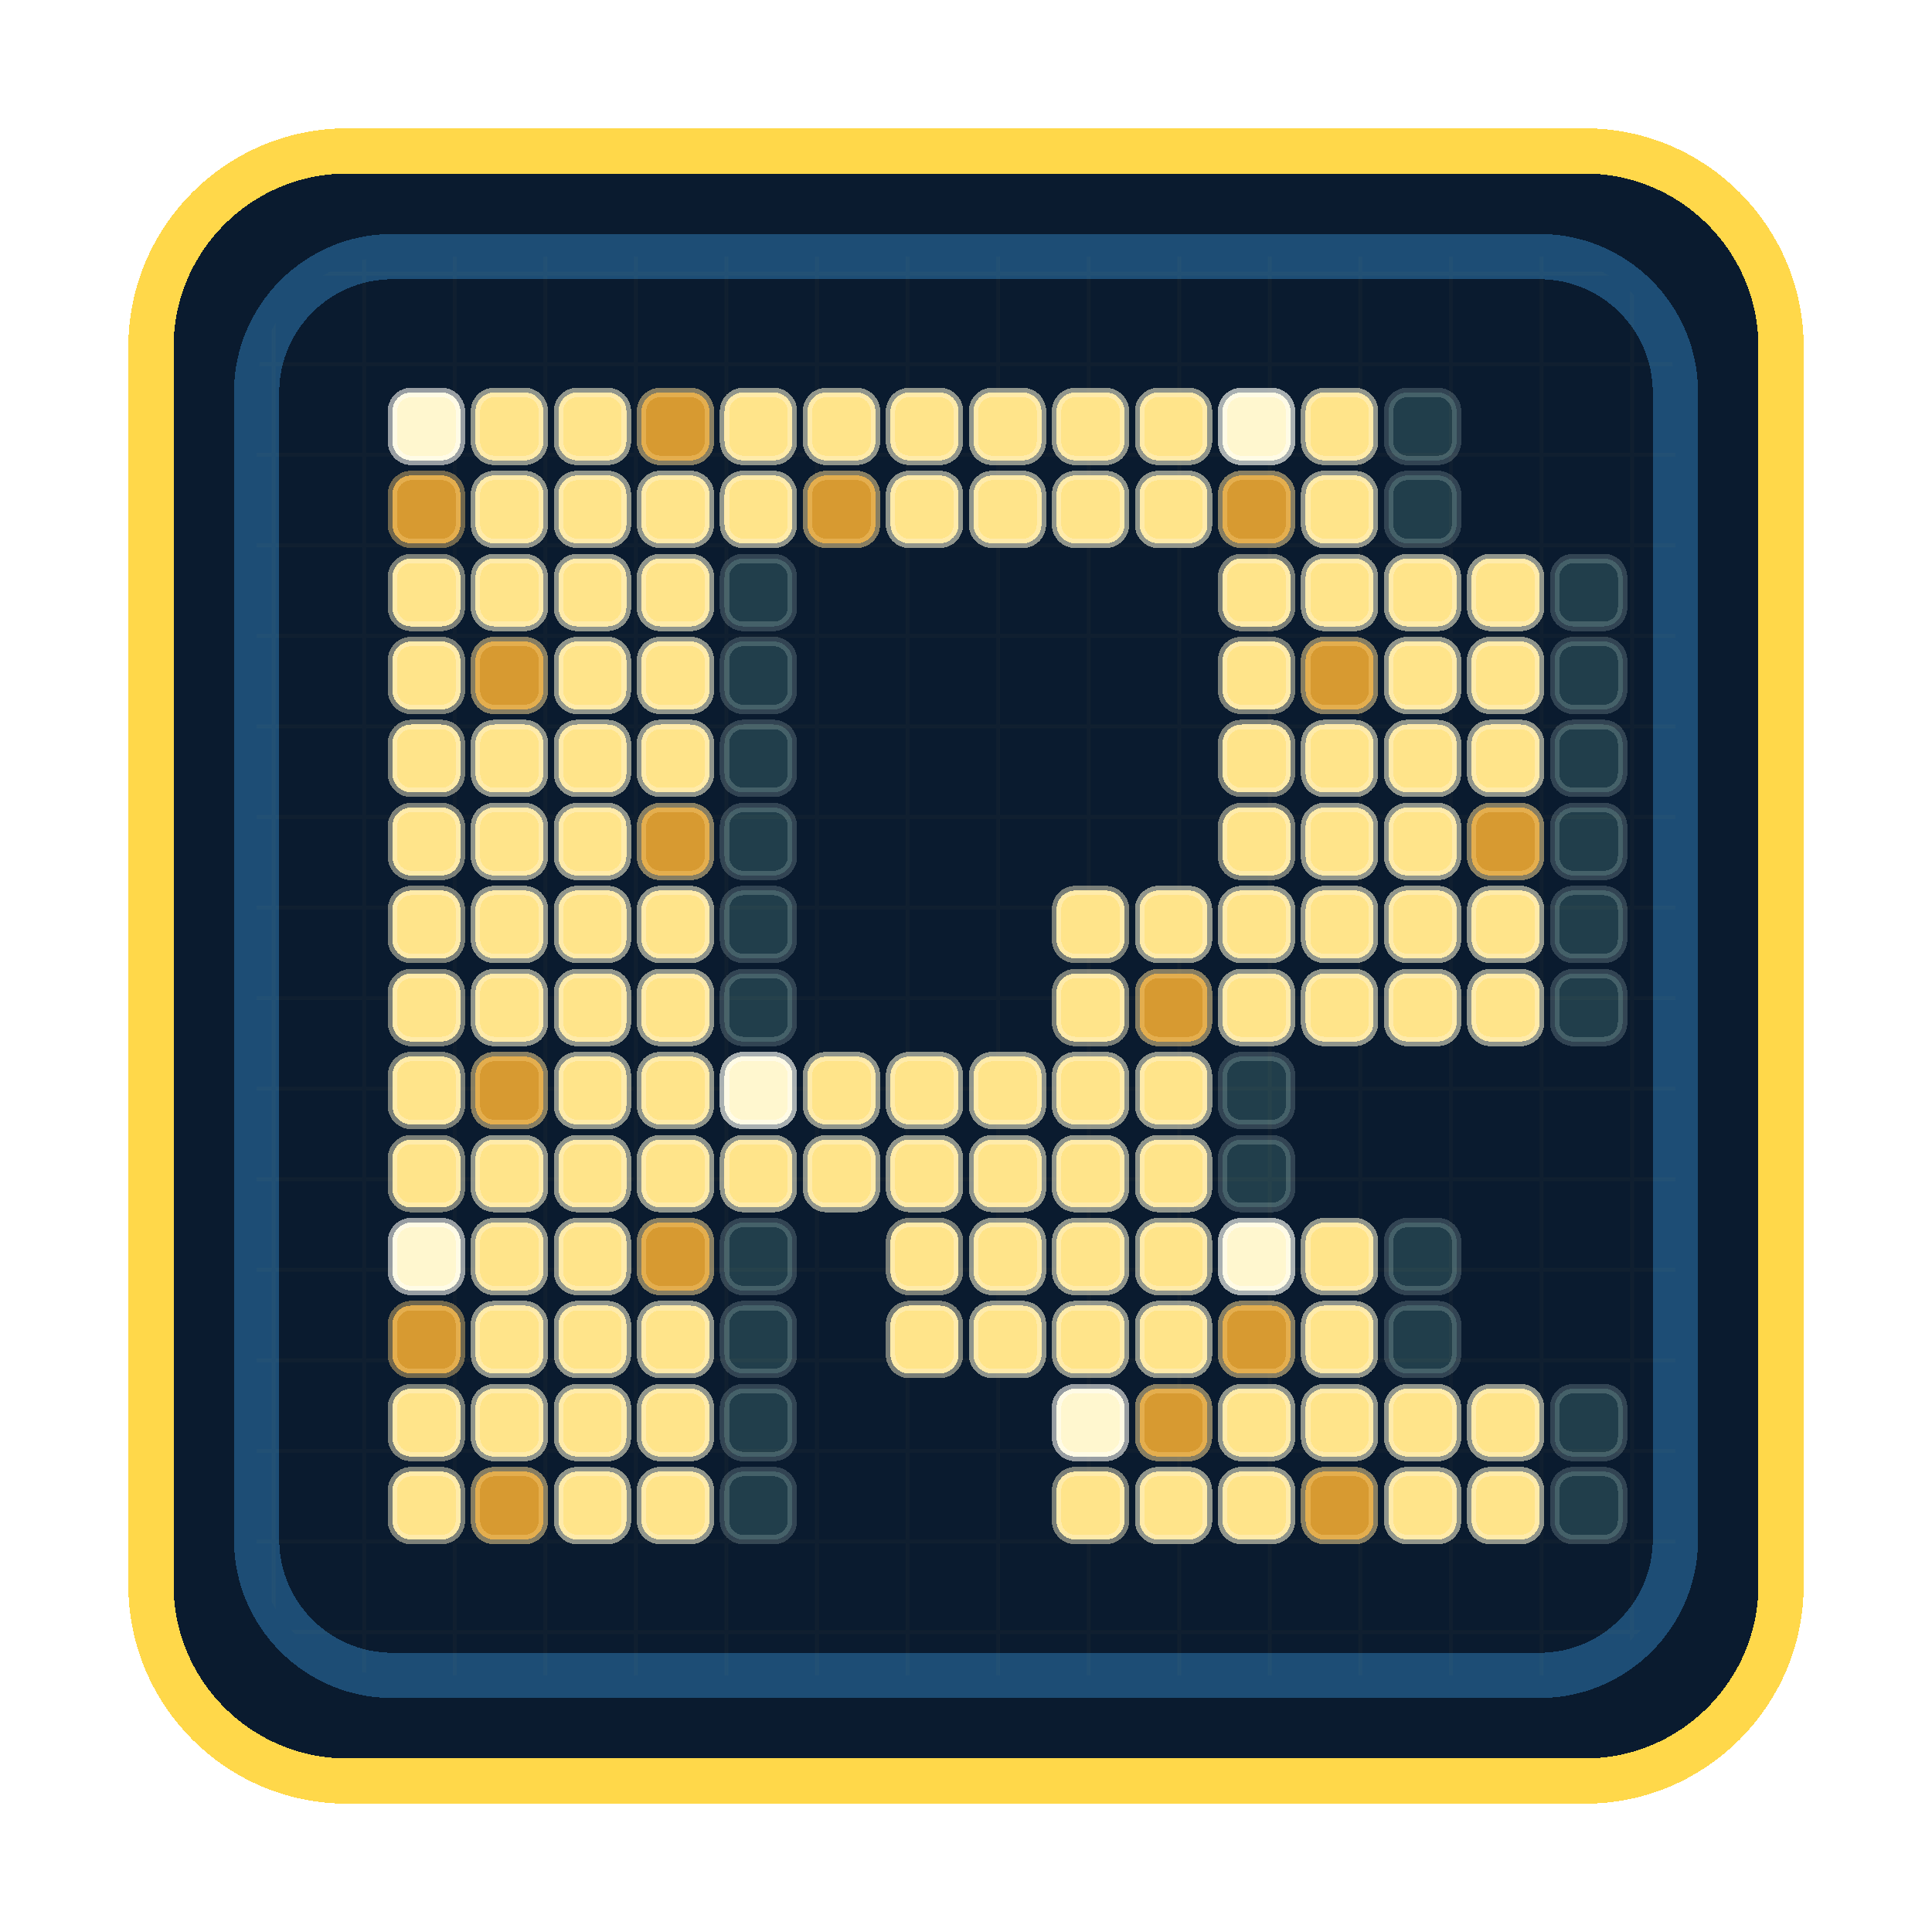
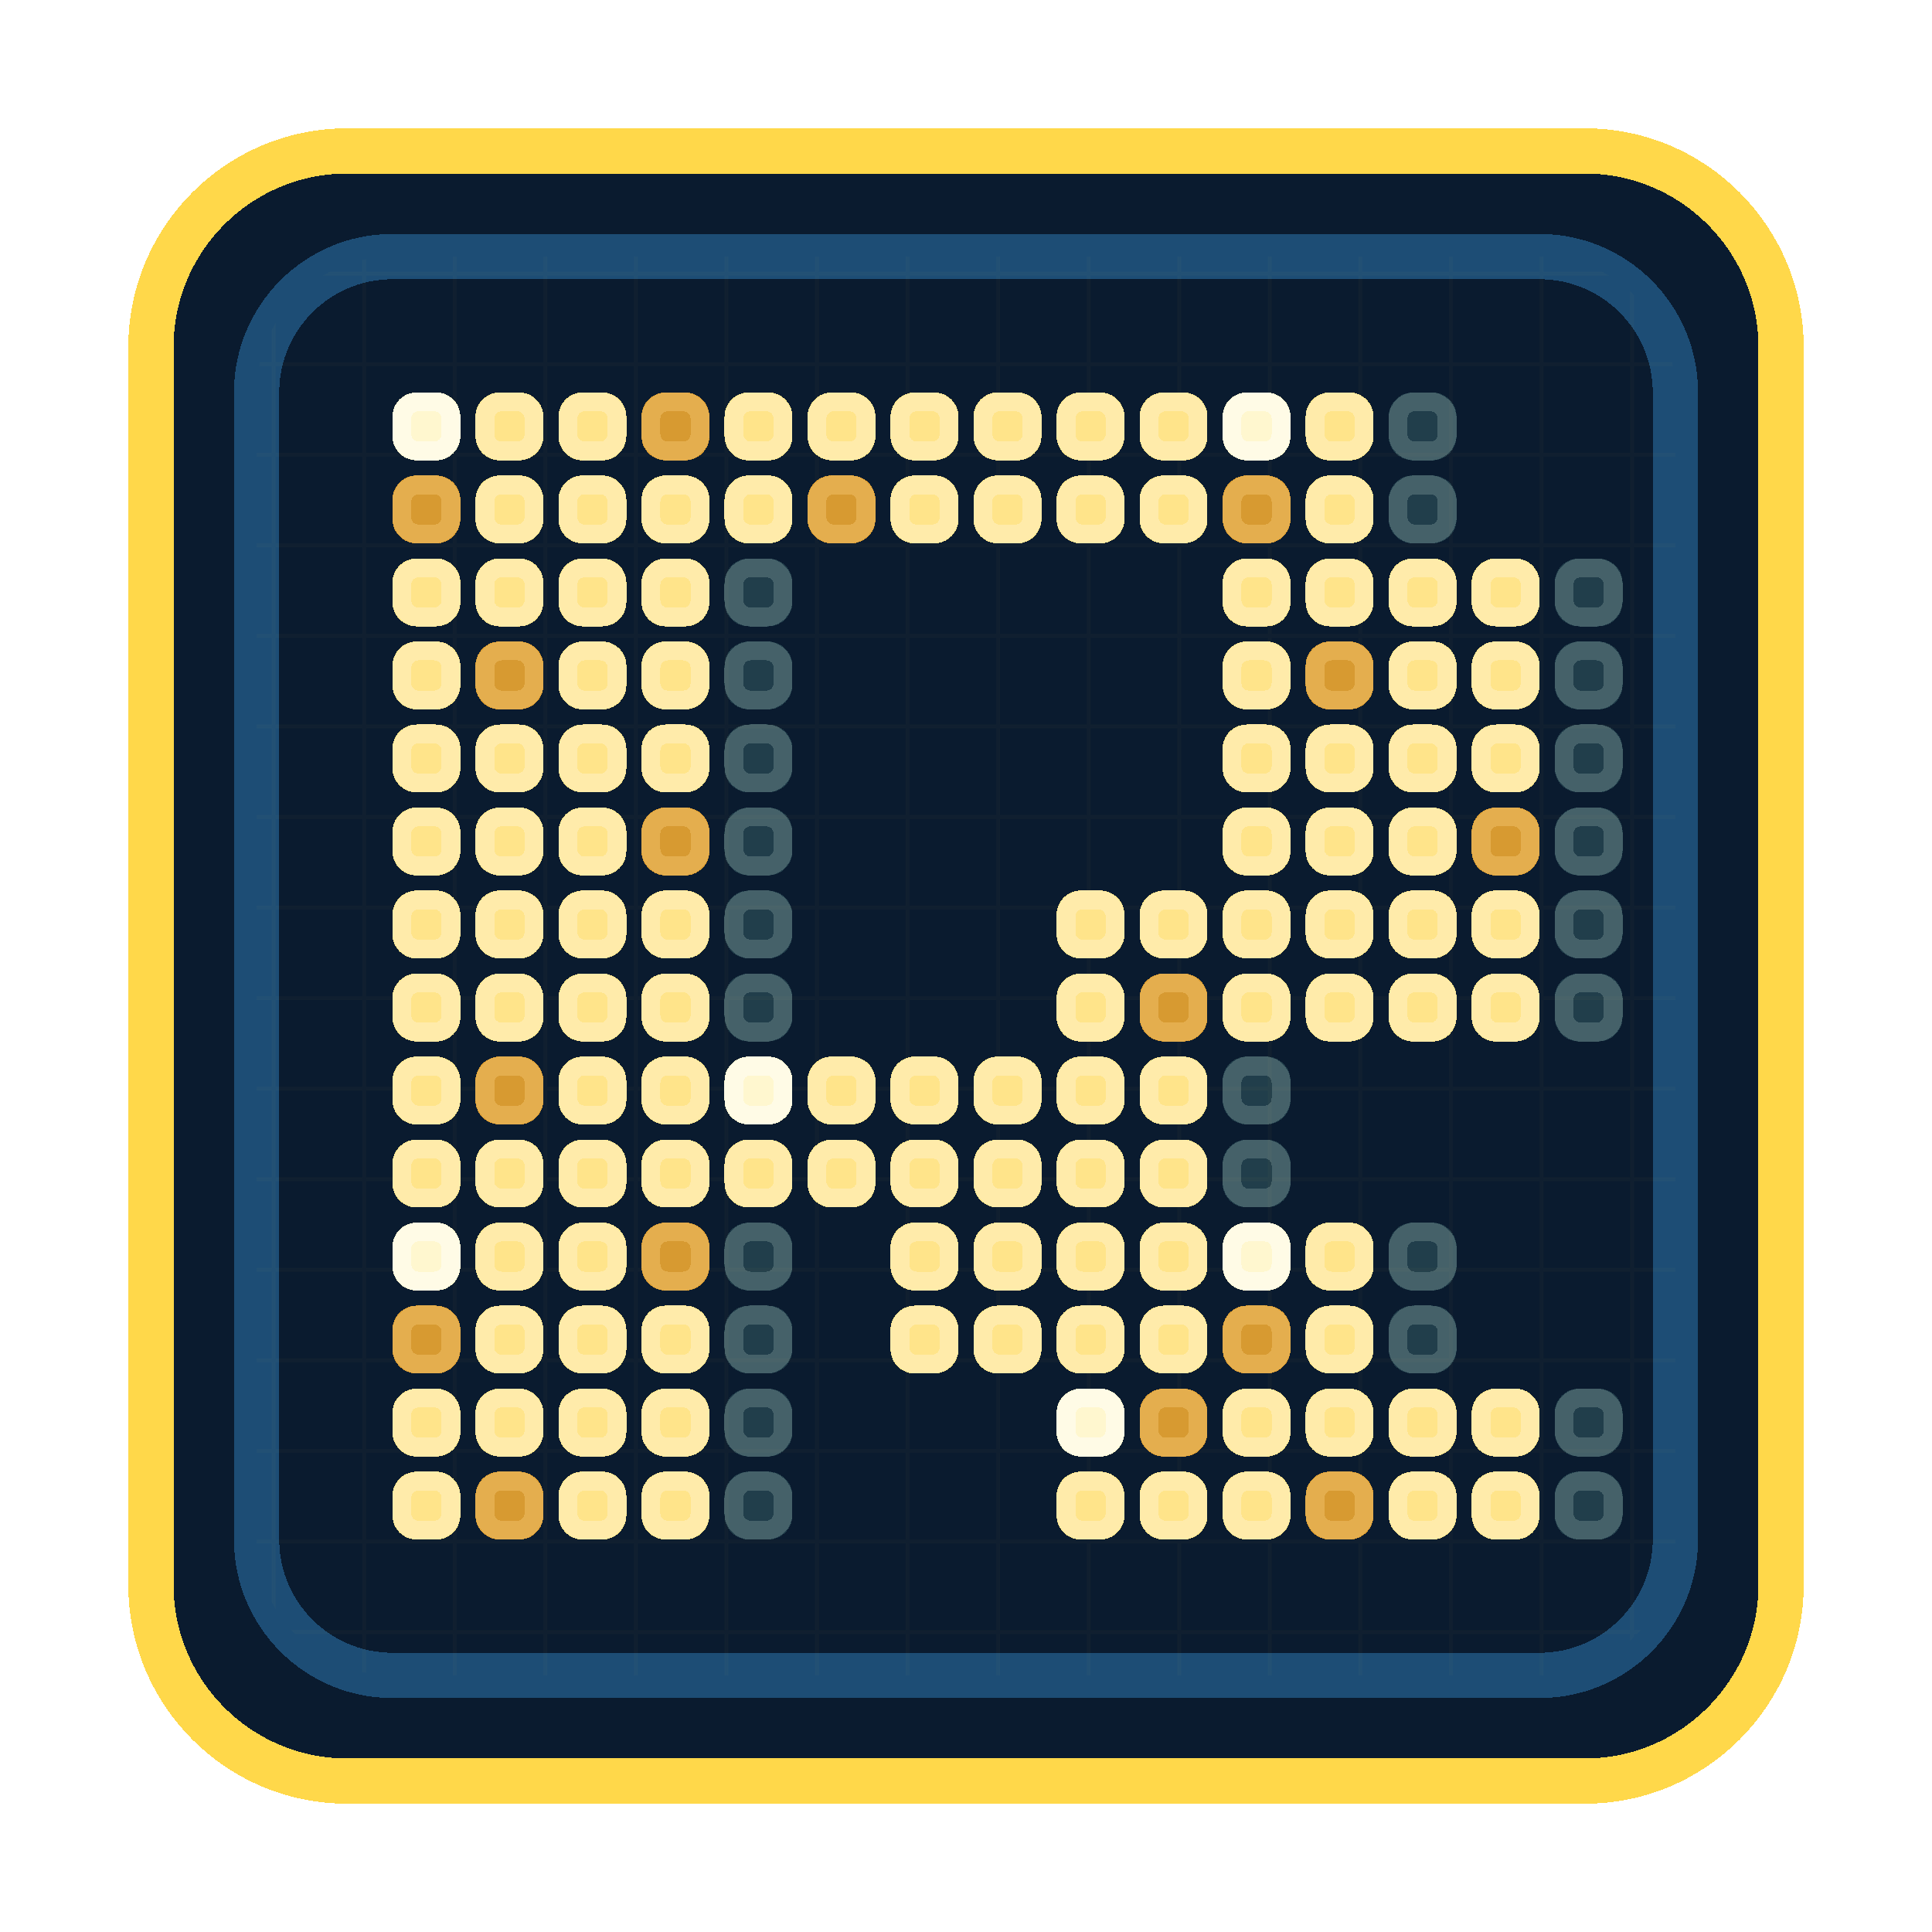
<svg xmlns="http://www.w3.org/2000/svg" viewBox="0 0 256 256" role="img" aria-labelledby="title desc">
  <defs>
    <pattern id="grid" width="12" height="12" patternUnits="userSpaceOnUse">
      <path d="M 12 0 L 0 0 0 12" fill="none" stroke="#ffd84a" stroke-opacity="0.08" stroke-width="1" />
    </pattern>
    <symbol id="tile-ghost" overflow="visible">
-       <rect class="ghost" x="0" y="0" width="9" height="9" rx="2.5" ry="2.5" />
+       <rect class="tile-fill ghost-fill" x="0" y="0" width="9" height="9" rx="3.2" ry="3.2" />
+       <rect class="tile-stroke ghost-stroke" x="1.25" y="1.25" width="6.5" height="6.5" rx="2.2" ry="2.2" />
    </symbol>
    <symbol id="tile-main" overflow="visible">
-       <rect class="tile-main" x="0" y="0" width="9" height="9" rx="2.5" ry="2.5" />
+       <rect class="tile-fill tile-main-fill" x="0" y="0" width="9" height="9" rx="3.2" ry="3.2" />
+       <rect class="tile-stroke tile-main-stroke" x="1.25" y="1.25" width="6.5" height="6.5" rx="2.2" ry="2.2" />
    </symbol>
    <symbol id="tile-bright" overflow="visible">
-       <rect class="tile-bright" x="0" y="0" width="9" height="9" rx="2.5" ry="2.5" />
+       <rect class="tile-fill tile-bright-fill" x="0" y="0" width="9" height="9" rx="3.2" ry="3.2" />
+       <rect class="tile-stroke tile-bright-stroke" x="1.25" y="1.25" width="6.5" height="6.5" rx="2.2" ry="2.2" />
    </symbol>
    <symbol id="tile-dark" overflow="visible">
-       <rect class="tile-dark" x="0" y="0" width="9" height="9" rx="2.5" ry="2.5" />
+       <rect class="tile-fill tile-dark-fill" x="0" y="0" width="9" height="9" rx="3.2" ry="3.2" />
+       <rect class="tile-stroke tile-dark-stroke" x="1.25" y="1.25" width="6.5" height="6.5" rx="2.2" ry="2.2" />
    </symbol>
    <style>
      svg { shape-rendering: crispEdges; }
      .badge { fill: #0a1b2f; stroke: #ffd84a; stroke-width: 6; }
      .rim { fill: none; stroke: #1d4d75; stroke-width: 6; }
      .grid { fill: url(#grid); opacity: 0.32; }
-       .ghost { fill: #8fe2c8; fill-opacity: 0.18; stroke: #eafff7; stroke-opacity: 0.18; stroke-width: 1.25; }
-       .tile-main { fill: #ffe48a; stroke: #fff4cf; stroke-opacity: 0.46; stroke-width: 1.25; }
-       .tile-bright { fill: #fff7cf; stroke: #fffef6; stroke-opacity: 0.58; stroke-width: 1.25; }
-       .tile-dark { fill: #d79a31; stroke: #f4c875; stroke-opacity: 0.44; stroke-width: 1.25; }
+       .tile-fill { stroke: none; }
+       .tile-stroke { fill: none; stroke-width: 2.5; }
+       .ghost-fill { fill: #8fe2c8; fill-opacity: 0.18; }
+       .ghost-stroke { stroke: #eafff7; stroke-opacity: 0.18; }
+       .tile-main-fill { fill: #ffe48a; }
+       .tile-main-stroke { stroke: #fff4cf; stroke-opacity: 0.46; }
+       .tile-bright-fill { fill: #fff7cf; }
+       .tile-bright-stroke { stroke: #fffef6; stroke-opacity: 0.58; }
+       .tile-dark-fill { fill: #d79a31; }
+       .tile-dark-stroke { stroke: #f4c875; stroke-opacity: 0.44; }
    </style>
  </defs>
  <rect class="badge" x="20" y="20" width="216" height="216" rx="26" />
  <rect class="rim" x="34" y="34" width="188" height="188" rx="18" />
  <rect class="grid" x="34" y="34" width="188" height="188" rx="18" />
  <g transform="translate(52 52)">
    <g transform="translate(11 0)">
      <use href="#tile-ghost" x="0" y="0" />
      <use href="#tile-ghost" x="11" y="0" />
      <use href="#tile-ghost" x="22" y="0" />
      <use href="#tile-ghost" x="33" y="0" />
      <use href="#tile-ghost" x="44" y="0" />
      <use href="#tile-ghost" x="55" y="0" />
      <use href="#tile-ghost" x="66" y="0" />
      <use href="#tile-ghost" x="77" y="0" />
      <use href="#tile-ghost" x="88" y="0" />
      <use href="#tile-ghost" x="99" y="0" />
      <use href="#tile-ghost" x="110" y="0" />
      <use href="#tile-ghost" x="121" y="0" />
      <use href="#tile-ghost" x="0" y="11" />
      <use href="#tile-ghost" x="11" y="11" />
      <use href="#tile-ghost" x="22" y="11" />
      <use href="#tile-ghost" x="33" y="11" />
      <use href="#tile-ghost" x="44" y="11" />
      <use href="#tile-ghost" x="55" y="11" />
      <use href="#tile-ghost" x="66" y="11" />
      <use href="#tile-ghost" x="77" y="11" />
      <use href="#tile-ghost" x="88" y="11" />
      <use href="#tile-ghost" x="99" y="11" />
      <use href="#tile-ghost" x="110" y="11" />
      <use href="#tile-ghost" x="121" y="11" />
      <use href="#tile-ghost" x="0" y="22" />
      <use href="#tile-ghost" x="11" y="22" />
      <use href="#tile-ghost" x="22" y="22" />
      <use href="#tile-ghost" x="33" y="22" />
      <use href="#tile-ghost" x="110" y="22" />
      <use href="#tile-ghost" x="121" y="22" />
      <use href="#tile-ghost" x="132" y="22" />
      <use href="#tile-ghost" x="143" y="22" />
      <use href="#tile-ghost" x="0" y="33" />
      <use href="#tile-ghost" x="11" y="33" />
      <use href="#tile-ghost" x="22" y="33" />
      <use href="#tile-ghost" x="33" y="33" />
      <use href="#tile-ghost" x="110" y="33" />
      <use href="#tile-ghost" x="121" y="33" />
      <use href="#tile-ghost" x="132" y="33" />
      <use href="#tile-ghost" x="143" y="33" />
      <use href="#tile-ghost" x="0" y="44" />
      <use href="#tile-ghost" x="11" y="44" />
      <use href="#tile-ghost" x="22" y="44" />
      <use href="#tile-ghost" x="33" y="44" />
      <use href="#tile-ghost" x="110" y="44" />
      <use href="#tile-ghost" x="121" y="44" />
      <use href="#tile-ghost" x="132" y="44" />
      <use href="#tile-ghost" x="143" y="44" />
      <use href="#tile-ghost" x="0" y="55" />
      <use href="#tile-ghost" x="11" y="55" />
      <use href="#tile-ghost" x="22" y="55" />
      <use href="#tile-ghost" x="33" y="55" />
      <use href="#tile-ghost" x="110" y="55" />
      <use href="#tile-ghost" x="121" y="55" />
      <use href="#tile-ghost" x="132" y="55" />
      <use href="#tile-ghost" x="143" y="55" />
      <use href="#tile-ghost" x="0" y="66" />
      <use href="#tile-ghost" x="11" y="66" />
      <use href="#tile-ghost" x="22" y="66" />
      <use href="#tile-ghost" x="33" y="66" />
      <use href="#tile-ghost" x="88" y="66" />
      <use href="#tile-ghost" x="99" y="66" />
      <use href="#tile-ghost" x="110" y="66" />
      <use href="#tile-ghost" x="121" y="66" />
      <use href="#tile-ghost" x="132" y="66" />
      <use href="#tile-ghost" x="143" y="66" />
      <use href="#tile-ghost" x="0" y="77" />
      <use href="#tile-ghost" x="11" y="77" />
      <use href="#tile-ghost" x="22" y="77" />
      <use href="#tile-ghost" x="33" y="77" />
      <use href="#tile-ghost" x="88" y="77" />
      <use href="#tile-ghost" x="99" y="77" />
      <use href="#tile-ghost" x="110" y="77" />
      <use href="#tile-ghost" x="121" y="77" />
      <use href="#tile-ghost" x="132" y="77" />
      <use href="#tile-ghost" x="143" y="77" />
      <use href="#tile-ghost" x="0" y="88" />
      <use href="#tile-ghost" x="11" y="88" />
      <use href="#tile-ghost" x="22" y="88" />
      <use href="#tile-ghost" x="33" y="88" />
      <use href="#tile-ghost" x="44" y="88" />
      <use href="#tile-ghost" x="55" y="88" />
      <use href="#tile-ghost" x="66" y="88" />
      <use href="#tile-ghost" x="77" y="88" />
      <use href="#tile-ghost" x="88" y="88" />
      <use href="#tile-ghost" x="99" y="88" />
      <use href="#tile-ghost" x="0" y="99" />
      <use href="#tile-ghost" x="11" y="99" />
      <use href="#tile-ghost" x="22" y="99" />
      <use href="#tile-ghost" x="33" y="99" />
      <use href="#tile-ghost" x="44" y="99" />
      <use href="#tile-ghost" x="55" y="99" />
      <use href="#tile-ghost" x="66" y="99" />
      <use href="#tile-ghost" x="77" y="99" />
      <use href="#tile-ghost" x="88" y="99" />
      <use href="#tile-ghost" x="99" y="99" />
      <use href="#tile-ghost" x="0" y="110" />
      <use href="#tile-ghost" x="11" y="110" />
      <use href="#tile-ghost" x="22" y="110" />
      <use href="#tile-ghost" x="33" y="110" />
      <use href="#tile-ghost" x="66" y="110" />
      <use href="#tile-ghost" x="77" y="110" />
      <use href="#tile-ghost" x="88" y="110" />
      <use href="#tile-ghost" x="99" y="110" />
      <use href="#tile-ghost" x="110" y="110" />
      <use href="#tile-ghost" x="121" y="110" />
      <use href="#tile-ghost" x="0" y="121" />
      <use href="#tile-ghost" x="11" y="121" />
      <use href="#tile-ghost" x="22" y="121" />
      <use href="#tile-ghost" x="33" y="121" />
      <use href="#tile-ghost" x="66" y="121" />
      <use href="#tile-ghost" x="77" y="121" />
      <use href="#tile-ghost" x="88" y="121" />
      <use href="#tile-ghost" x="99" y="121" />
      <use href="#tile-ghost" x="110" y="121" />
      <use href="#tile-ghost" x="121" y="121" />
      <use href="#tile-ghost" x="0" y="132" />
      <use href="#tile-ghost" x="11" y="132" />
      <use href="#tile-ghost" x="22" y="132" />
      <use href="#tile-ghost" x="33" y="132" />
      <use href="#tile-ghost" x="88" y="132" />
      <use href="#tile-ghost" x="99" y="132" />
      <use href="#tile-ghost" x="110" y="132" />
      <use href="#tile-ghost" x="121" y="132" />
      <use href="#tile-ghost" x="132" y="132" />
      <use href="#tile-ghost" x="143" y="132" />
      <use href="#tile-ghost" x="0" y="143" />
      <use href="#tile-ghost" x="11" y="143" />
      <use href="#tile-ghost" x="22" y="143" />
      <use href="#tile-ghost" x="33" y="143" />
      <use href="#tile-ghost" x="88" y="143" />
      <use href="#tile-ghost" x="99" y="143" />
      <use href="#tile-ghost" x="110" y="143" />
      <use href="#tile-ghost" x="121" y="143" />
      <use href="#tile-ghost" x="132" y="143" />
      <use href="#tile-ghost" x="143" y="143" />
    </g>
    <use href="#tile-bright" x="0" y="0" />
    <use href="#tile-main" x="11" y="0" />
    <use href="#tile-main" x="22" y="0" />
    <use href="#tile-dark" x="33" y="0" />
    <use href="#tile-main" x="44" y="0" />
    <use href="#tile-main" x="55" y="0" />
    <use href="#tile-main" x="66" y="0" />
    <use href="#tile-main" x="77" y="0" />
    <use href="#tile-main" x="88" y="0" />
    <use href="#tile-main" x="99" y="0" />
    <use href="#tile-bright" x="110" y="0" />
    <use href="#tile-main" x="121" y="0" />
    <use href="#tile-dark" x="0" y="11" />
    <use href="#tile-main" x="11" y="11" />
    <use href="#tile-main" x="22" y="11" />
    <use href="#tile-main" x="33" y="11" />
    <use href="#tile-main" x="44" y="11" />
    <use href="#tile-dark" x="55" y="11" />
    <use href="#tile-main" x="66" y="11" />
    <use href="#tile-main" x="77" y="11" />
    <use href="#tile-main" x="88" y="11" />
    <use href="#tile-main" x="99" y="11" />
    <use href="#tile-dark" x="110" y="11" />
    <use href="#tile-main" x="121" y="11" />
    <use href="#tile-main" x="0" y="22" />
    <use href="#tile-main" x="11" y="22" />
    <use href="#tile-main" x="22" y="22" />
    <use href="#tile-main" x="33" y="22" />
    <use href="#tile-main" x="110" y="22" />
    <use href="#tile-main" x="121" y="22" />
    <use href="#tile-main" x="132" y="22" />
    <use href="#tile-main" x="143" y="22" />
    <use href="#tile-main" x="0" y="33" />
    <use href="#tile-dark" x="11" y="33" />
    <use href="#tile-main" x="22" y="33" />
    <use href="#tile-main" x="33" y="33" />
    <use href="#tile-main" x="110" y="33" />
    <use href="#tile-dark" x="121" y="33" />
    <use href="#tile-main" x="132" y="33" />
    <use href="#tile-main" x="143" y="33" />
    <use href="#tile-main" x="0" y="44" />
    <use href="#tile-main" x="11" y="44" />
    <use href="#tile-main" x="22" y="44" />
    <use href="#tile-main" x="33" y="44" />
    <use href="#tile-main" x="110" y="44" />
    <use href="#tile-main" x="121" y="44" />
    <use href="#tile-main" x="132" y="44" />
    <use href="#tile-main" x="143" y="44" />
    <use href="#tile-main" x="0" y="55" />
    <use href="#tile-main" x="11" y="55" />
    <use href="#tile-main" x="22" y="55" />
    <use href="#tile-dark" x="33" y="55" />
    <use href="#tile-main" x="110" y="55" />
    <use href="#tile-main" x="121" y="55" />
    <use href="#tile-main" x="132" y="55" />
    <use href="#tile-dark" x="143" y="55" />
    <use href="#tile-main" x="0" y="66" />
    <use href="#tile-main" x="11" y="66" />
    <use href="#tile-main" x="22" y="66" />
    <use href="#tile-main" x="33" y="66" />
    <use href="#tile-main" x="88" y="66" />
    <use href="#tile-main" x="99" y="66" />
    <use href="#tile-main" x="110" y="66" />
    <use href="#tile-main" x="121" y="66" />
    <use href="#tile-main" x="132" y="66" />
    <use href="#tile-main" x="143" y="66" />
    <use href="#tile-main" x="0" y="77" />
    <use href="#tile-main" x="11" y="77" />
    <use href="#tile-main" x="22" y="77" />
    <use href="#tile-main" x="33" y="77" />
    <use href="#tile-main" x="88" y="77" />
    <use href="#tile-dark" x="99" y="77" />
    <use href="#tile-main" x="110" y="77" />
    <use href="#tile-main" x="121" y="77" />
    <use href="#tile-main" x="132" y="77" />
    <use href="#tile-main" x="143" y="77" />
    <use href="#tile-main" x="0" y="88" />
    <use href="#tile-dark" x="11" y="88" />
    <use href="#tile-main" x="22" y="88" />
    <use href="#tile-main" x="33" y="88" />
    <use href="#tile-bright" x="44" y="88" />
    <use href="#tile-main" x="55" y="88" />
    <use href="#tile-main" x="66" y="88" />
    <use href="#tile-main" x="77" y="88" />
    <use href="#tile-main" x="88" y="88" />
    <use href="#tile-main" x="99" y="88" />
    <use href="#tile-main" x="0" y="99" />
    <use href="#tile-main" x="11" y="99" />
    <use href="#tile-main" x="22" y="99" />
    <use href="#tile-main" x="33" y="99" />
    <use href="#tile-main" x="44" y="99" />
    <use href="#tile-main" x="55" y="99" />
    <use href="#tile-main" x="66" y="99" />
    <use href="#tile-main" x="77" y="99" />
    <use href="#tile-main" x="88" y="99" />
    <use href="#tile-main" x="99" y="99" />
    <use href="#tile-bright" x="0" y="110" />
    <use href="#tile-main" x="11" y="110" />
    <use href="#tile-main" x="22" y="110" />
    <use href="#tile-dark" x="33" y="110" />
    <use href="#tile-main" x="66" y="110" />
    <use href="#tile-main" x="77" y="110" />
    <use href="#tile-main" x="88" y="110" />
    <use href="#tile-main" x="99" y="110" />
    <use href="#tile-bright" x="110" y="110" />
    <use href="#tile-main" x="121" y="110" />
    <use href="#tile-dark" x="0" y="121" />
    <use href="#tile-main" x="11" y="121" />
    <use href="#tile-main" x="22" y="121" />
    <use href="#tile-main" x="33" y="121" />
    <use href="#tile-main" x="66" y="121" />
    <use href="#tile-main" x="77" y="121" />
    <use href="#tile-main" x="88" y="121" />
    <use href="#tile-main" x="99" y="121" />
    <use href="#tile-dark" x="110" y="121" />
    <use href="#tile-main" x="121" y="121" />
    <use href="#tile-main" x="0" y="132" />
    <use href="#tile-main" x="11" y="132" />
    <use href="#tile-main" x="22" y="132" />
    <use href="#tile-main" x="33" y="132" />
    <use href="#tile-bright" x="88" y="132" />
    <use href="#tile-dark" x="99" y="132" />
    <use href="#tile-main" x="110" y="132" />
    <use href="#tile-main" x="121" y="132" />
    <use href="#tile-main" x="132" y="132" />
    <use href="#tile-main" x="143" y="132" />
    <use href="#tile-main" x="0" y="143" />
    <use href="#tile-dark" x="11" y="143" />
    <use href="#tile-main" x="22" y="143" />
    <use href="#tile-main" x="33" y="143" />
    <use href="#tile-main" x="88" y="143" />
    <use href="#tile-main" x="99" y="143" />
    <use href="#tile-main" x="110" y="143" />
    <use href="#tile-dark" x="121" y="143" />
    <use href="#tile-main" x="132" y="143" />
    <use href="#tile-main" x="143" y="143" />
  </g>
</svg>
